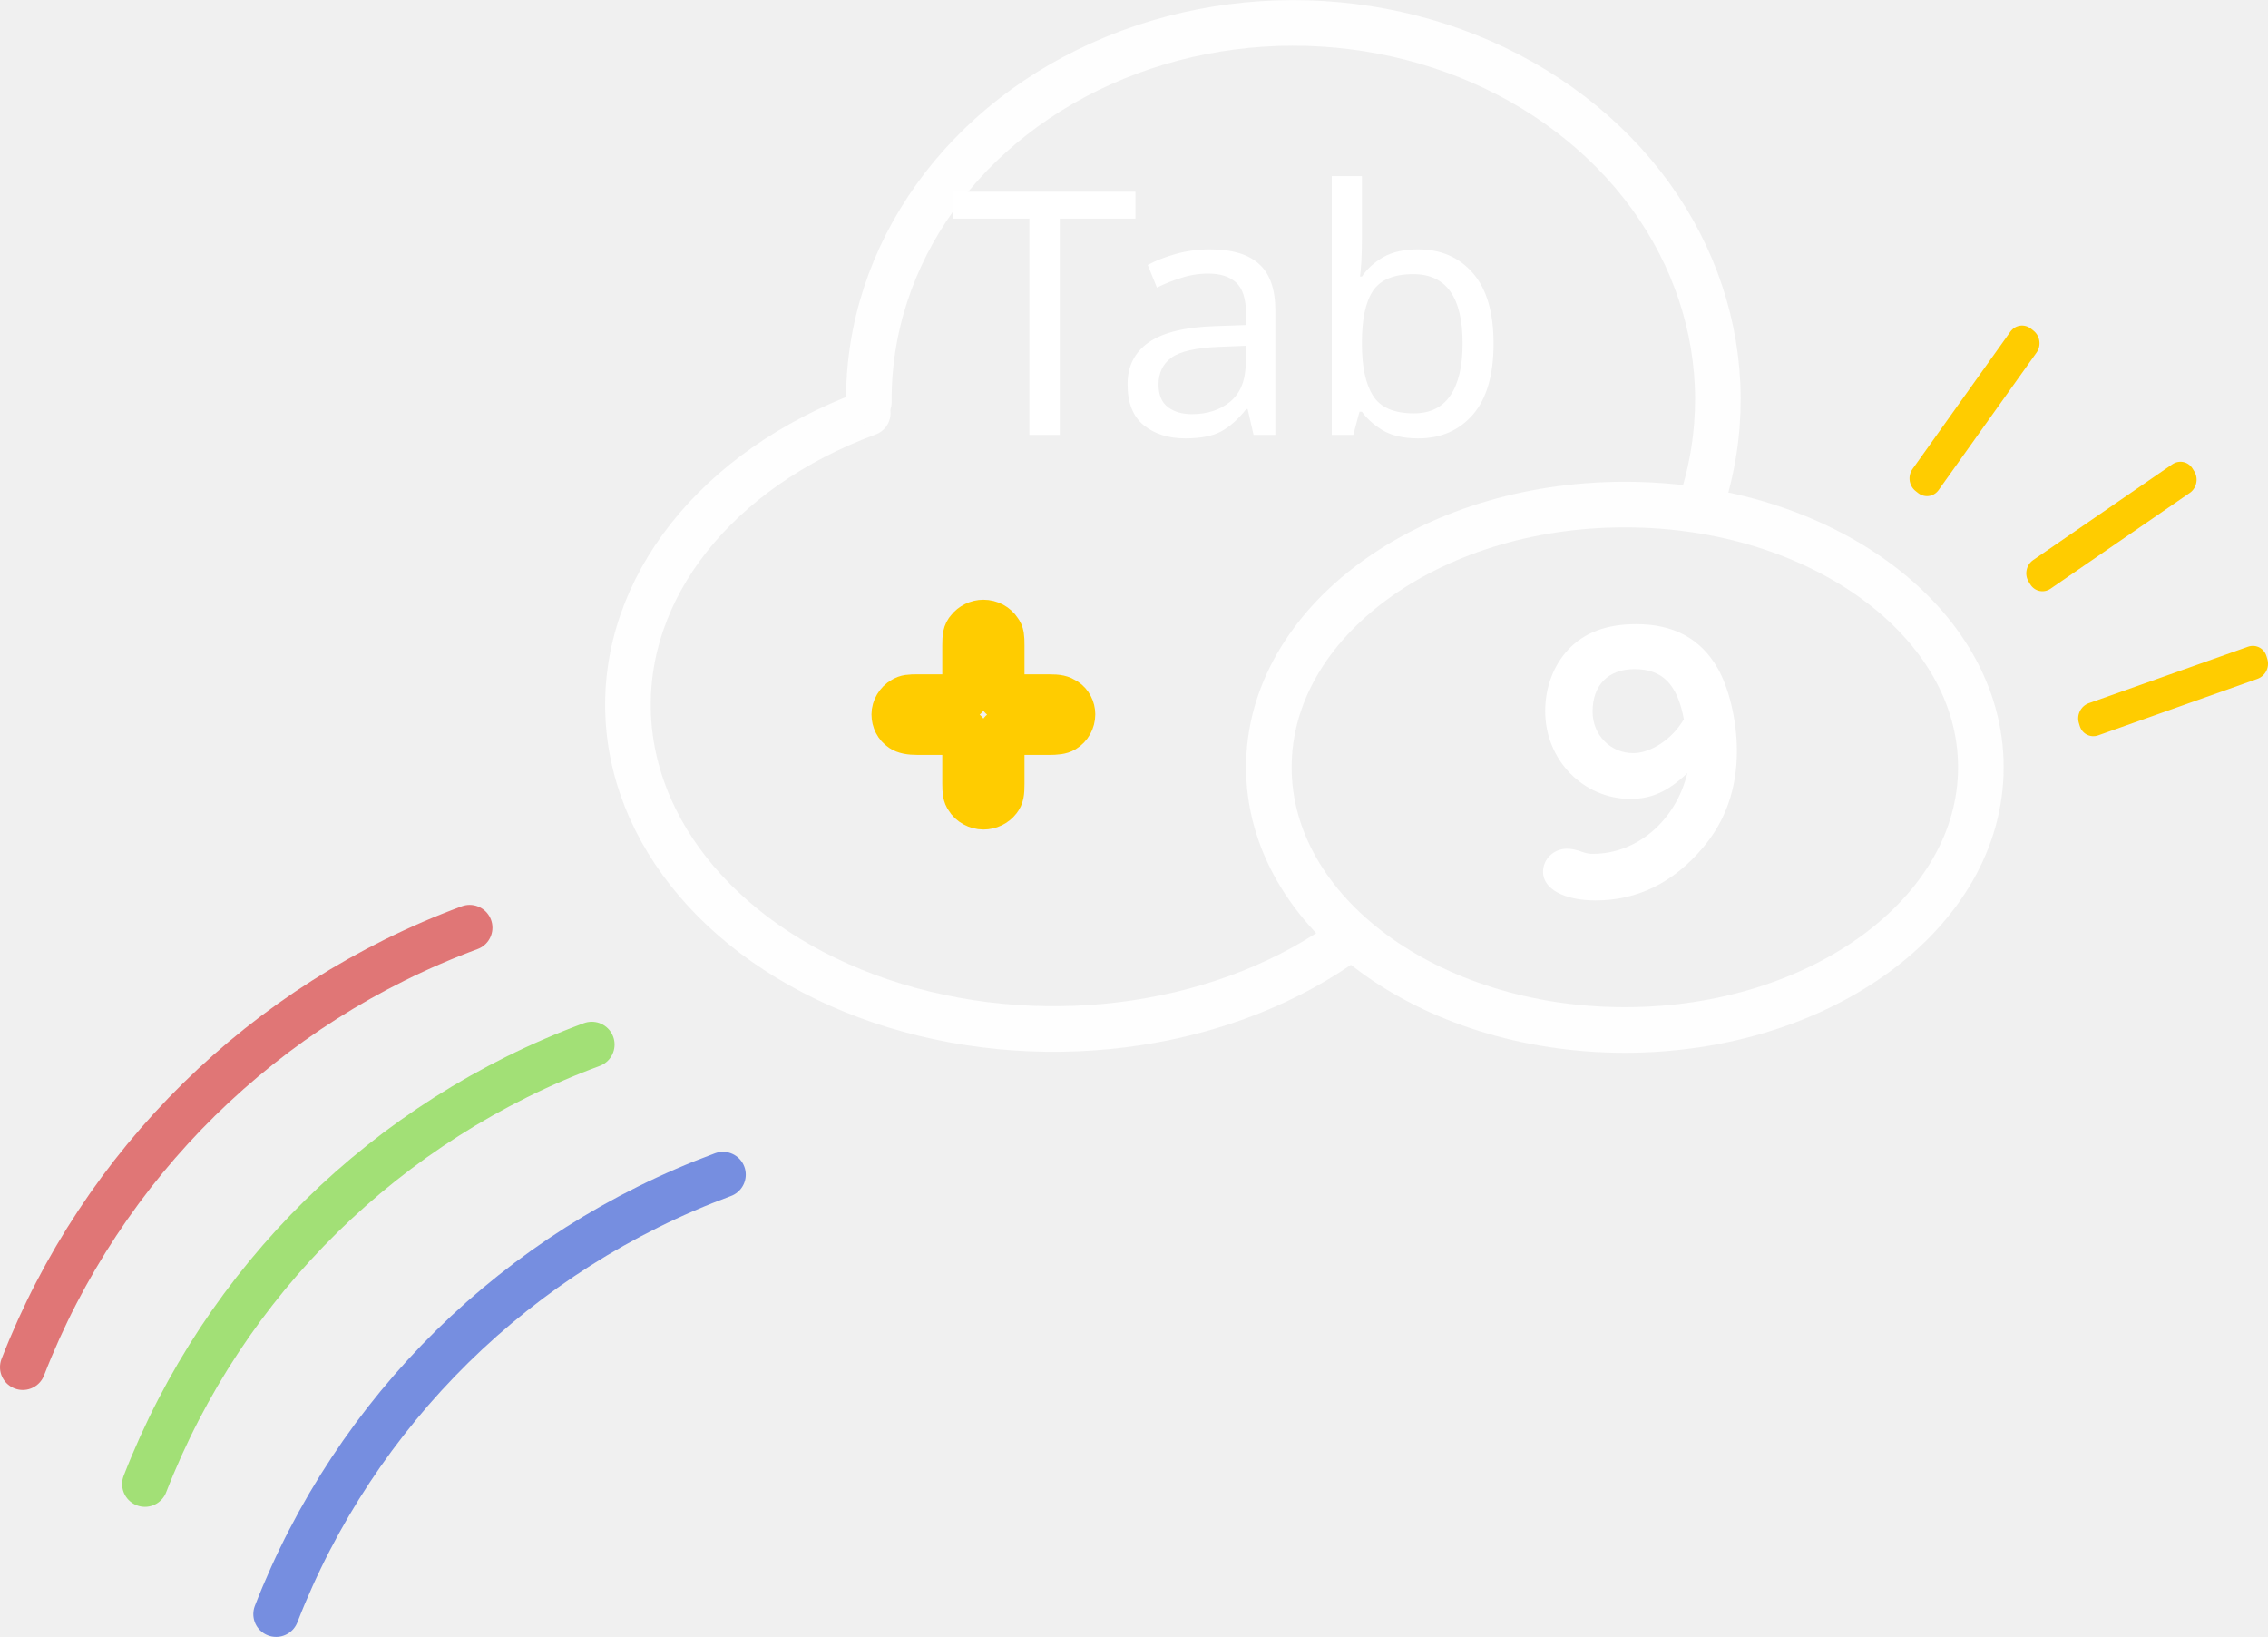
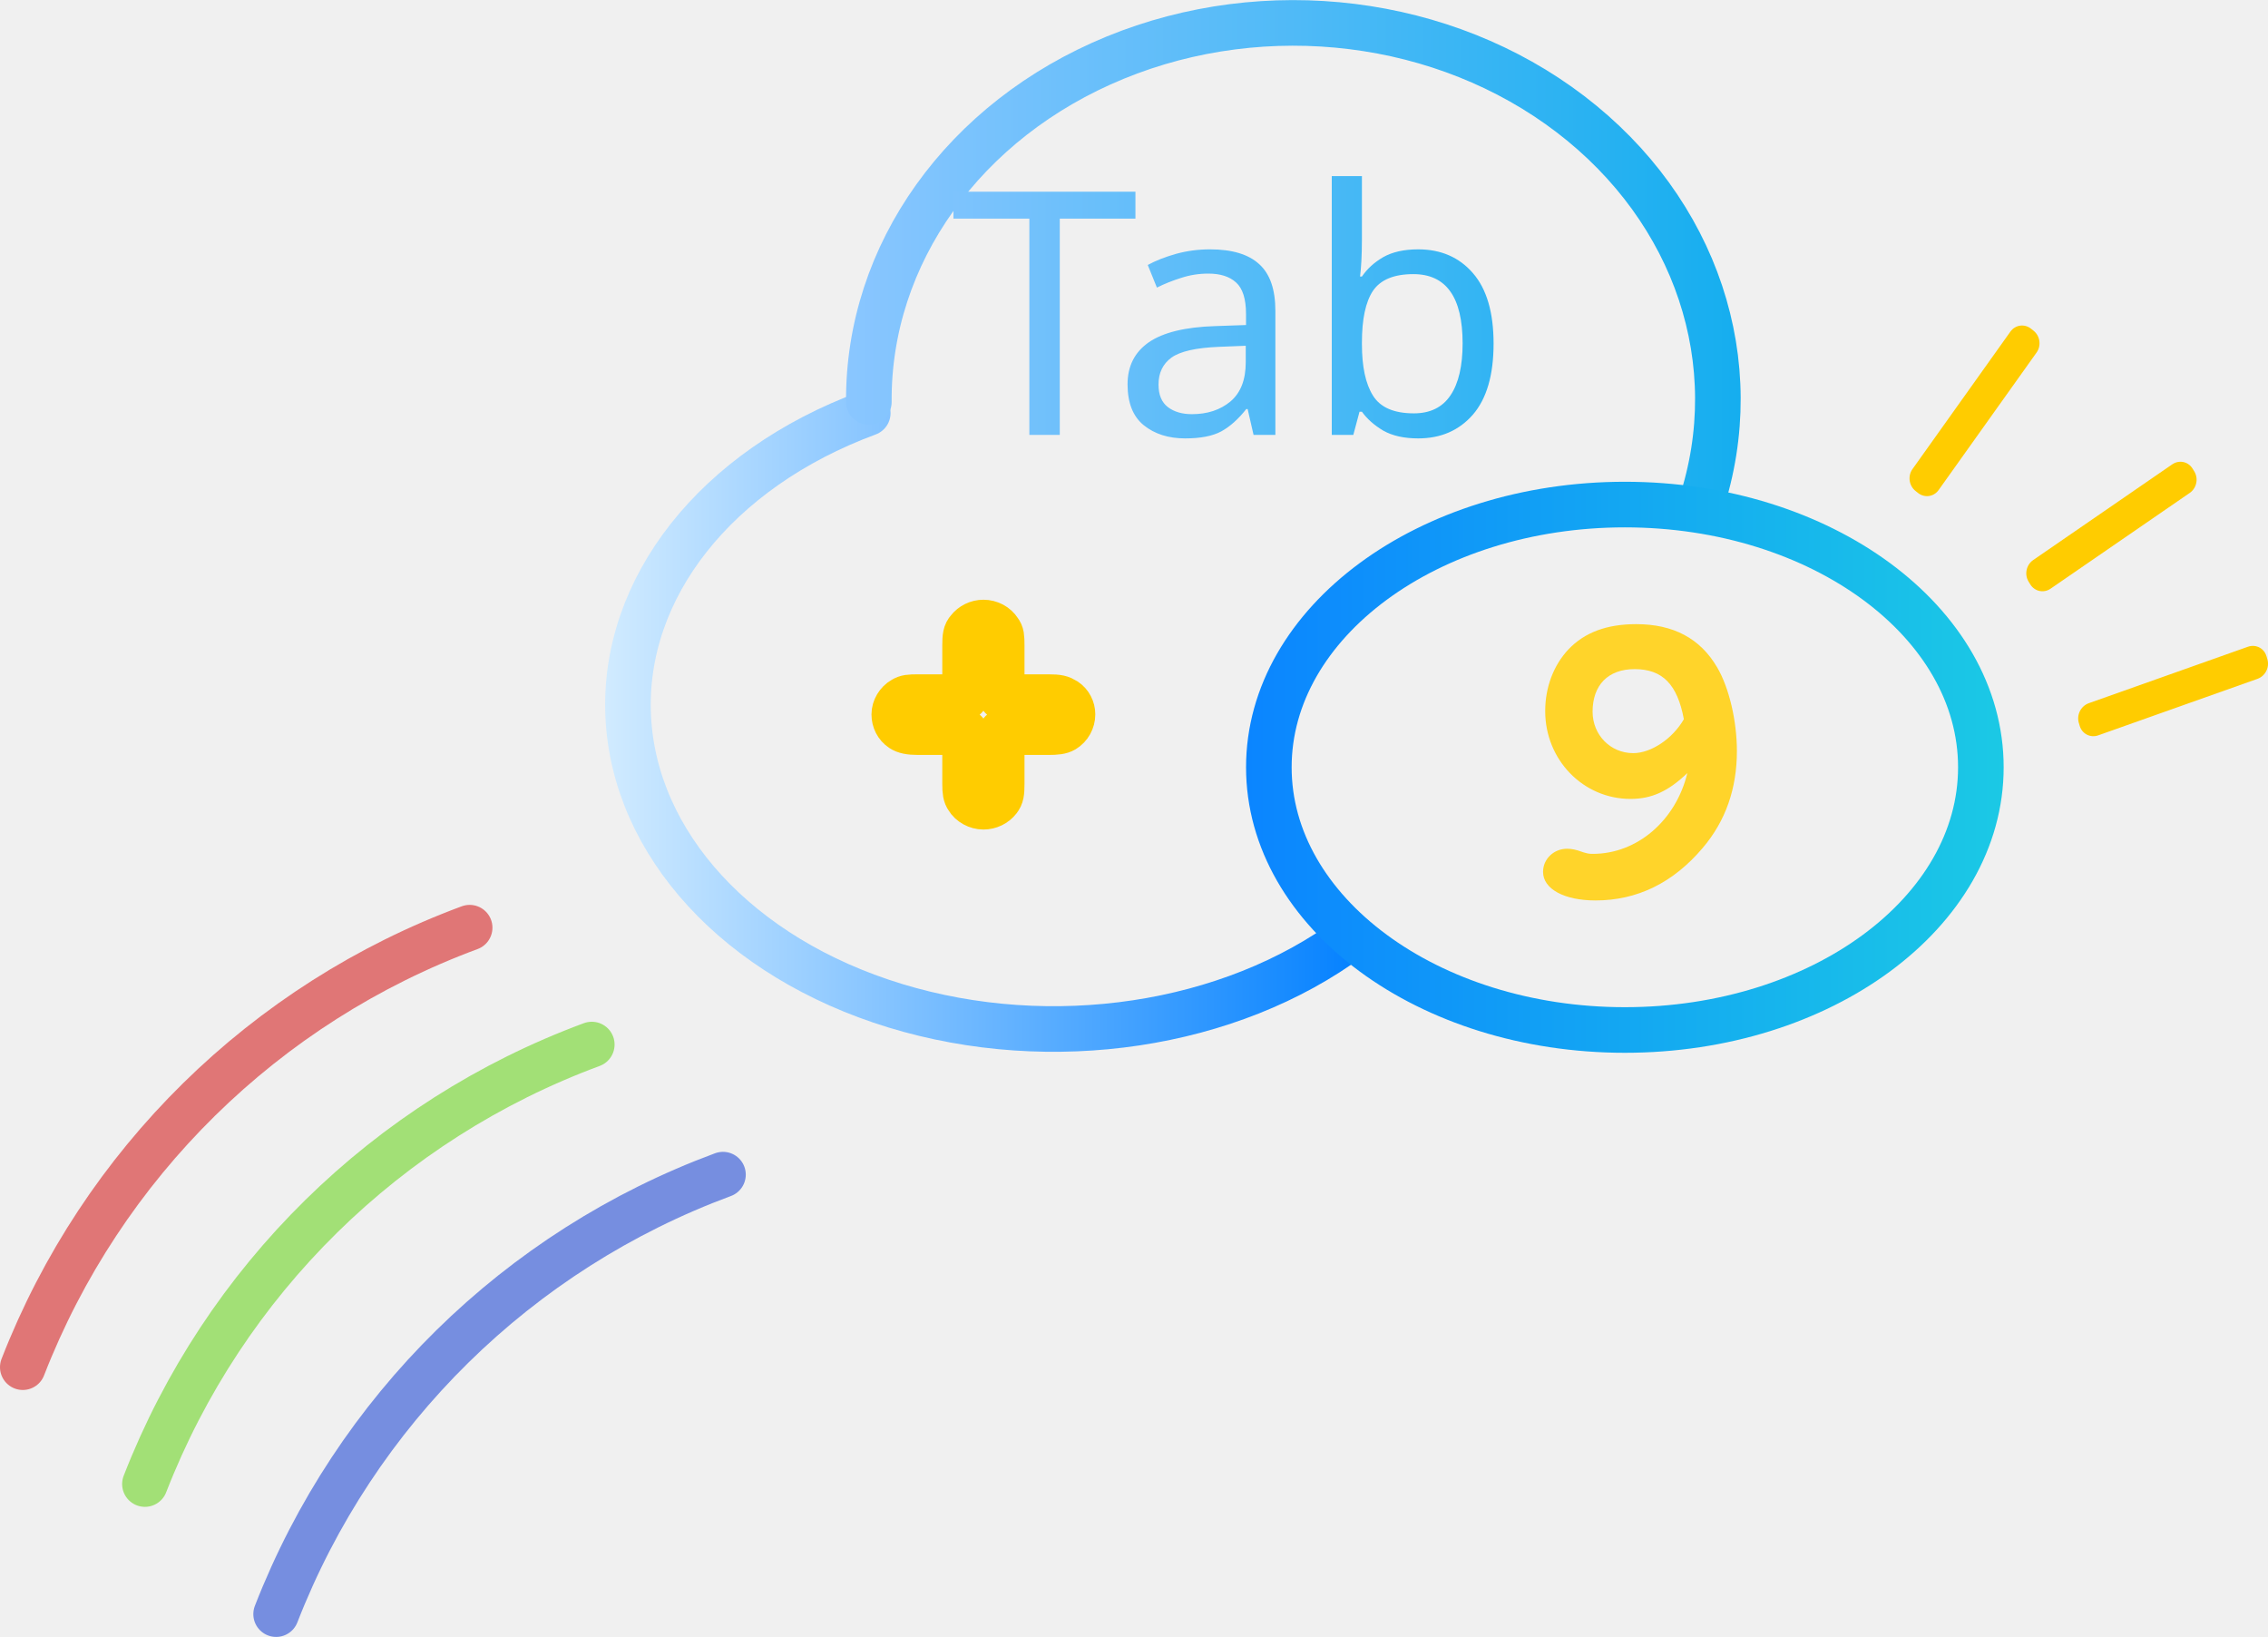
- <svg xmlns="http://www.w3.org/2000/svg" width="497.482" height="358.966" viewBox="0 0 131.625 94.976" version="1.1" id="svg5">
-   <defs id="defs2" />
+ <svg xmlns="http://www.w3.org/2000/svg" xmlns:xlink="http://www.w3.org/1999/xlink" width="497.482" height="358.966" viewBox="0 0 131.625 94.976" version="1.1" id="svg5">
+   <defs id="defs2">
+     <linearGradient id="linearGradient5177">
+       <stop style="stop-color:#7dc3fd;stop-opacity:1;" offset="0" id="stop5173" />
+       <stop style="stop-color:#27b2f1;stop-opacity:1;" offset="1" id="stop5175" />
+     </linearGradient>
+     <linearGradient id="linearGradient4938">
+       <stop style="stop-color:#fefefe;stop-opacity:1;" offset="0" id="stop4934" />
+       <stop style="stop-color:#fefefe;stop-opacity:0;" offset="1" id="stop4936" />
+     </linearGradient>
+     <linearGradient id="linearGradient1568">
+       <stop style="stop-color:#0b85ff;stop-opacity:1;" offset="0" id="stop1564" />
+       <stop style="stop-color:#1bc9e5;stop-opacity:1;" offset="1" id="stop1566" />
+     </linearGradient>
+     <linearGradient id="linearGradient1008">
+       <stop style="stop-color:#8ac6ff;stop-opacity:1;" offset="0" id="stop1004" />
+       <stop style="stop-color:#15aeef;stop-opacity:1;" offset="1" id="stop1006" />
+     </linearGradient>
+     <linearGradient id="linearGradient996">
+       <stop style="stop-color:#d1ebff;stop-opacity:1;" offset="0" id="stop992" />
+       <stop style="stop-color:#007fff;stop-opacity:1;" offset="1" id="stop994" />
+     </linearGradient>
+     <linearGradient xlink:href="#linearGradient996" id="linearGradient1002" x1="81.306" y1="116.186" x2="125.893" y2="116.186" gradientUnits="userSpaceOnUse" />
+     <linearGradient xlink:href="#linearGradient1008" id="linearGradient1010" x1="95.288" y1="89.662" x2="147.202" y2="89.662" gradientUnits="userSpaceOnUse" />
+     <linearGradient xlink:href="#linearGradient1568" id="linearGradient1570" x1="118.502" y1="118.863" x2="162.469" y2="118.863" gradientUnits="userSpaceOnUse" />
+     <linearGradient xlink:href="#linearGradient4938" id="linearGradient4940" x1="100.289" y1="91.914" x2="138.752" y2="91.914" gradientUnits="userSpaceOnUse" />
+     <linearGradient xlink:href="#linearGradient5177" id="linearGradient5179" x1="101.612" y1="91.914" x2="137.429" y2="91.914" gradientUnits="userSpaceOnUse" />
+   </defs>
  <g id="layer1" transform="translate(-46.18628,-74.34487)">
    <path style="fill:none;stroke:#e07676;stroke-width:2.646;stroke-linecap:round;stroke-dasharray:none;stroke-opacity:1" id="path111" d="M 47.509,153.67 A 44.315,44.315 0 0 1 73.443,128.17" />
    <path style="fill:none;stroke:#a2e076;stroke-width:2.646;stroke-linecap:round;stroke-dasharray:none;stroke-opacity:1" id="path111-3" d="M 54.597,160.451 A 44.315,44.315 0 0 1 80.531,134.951" />
    <path style="fill:none;stroke:#768ee0;stroke-width:2.646;stroke-linecap:round;stroke-dasharray:none;stroke-opacity:1" id="path111-6" d="M 62.211,167.998 A 44.315,44.315 0 0 1 88.145,142.499" />
-     <path style="fill:none;stroke:#fefefe;stroke-width:2.646;stroke-linecap:round;stroke-dasharray:none;stroke-opacity:1" id="path1616" d="M 124.57,128.715 A 24.705,18.812 0 0 1 98.129,132.694 24.705,18.812 0 0 1 82.645,115.895 24.705,18.812 0 0 1 96.547,98.312" />
-     <path style="fill:none;stroke:#fefefe;stroke-width:2.646;stroke-linecap:round;stroke-dasharray:none;stroke-opacity:1" id="path1616-7" d="m 96.611,97.666 a 24.637,21.842 0 0 1 14.294,-19.975 24.637,21.842 0 0 1 26.425,3.279 24.637,21.842 0 0 1 7.56,22.686" />
-     <ellipse style="fill:none;stroke:#fefefe;stroke-width:2.646;stroke-linecap:round;stroke-dasharray:none;stroke-opacity:1" id="path1616-5" cx="140.486" cy="118.863" rx="20.661" ry="15.243" />
-     <text xml:space="preserve" style="font-size:19.756px;fill:none;stroke:#fefefe;stroke-width:2.646;stroke-linecap:round;stroke-dasharray:none;stroke-opacity:1" x="101.316" y="99.579" id="text1712">
-       <tspan id="tspan1710" style="font-style:normal;font-variant:normal;font-weight:normal;font-stretch:normal;font-size:19.756px;font-family:Comfortaa;-inkscape-font-specification:Comfortaa;fill:#ffffff;stroke:#fefefe;stroke-width:2.646;stroke-opacity:0" x="101.316" y="99.579">Tab</tspan>
+     <path style="fill:none;stroke:url(#linearGradient1002);stroke-width:2.646;stroke-linecap:round;stroke-dasharray:none;stroke-opacity:1;fill-opacity:1" id="path1616" d="M 124.57,128.715 A 24.705,18.812 0 0 1 98.129,132.694 24.705,18.812 0 0 1 82.645,115.895 24.705,18.812 0 0 1 96.547,98.312" />
+     <path style="fill:none;stroke:url(#linearGradient1010);stroke-width:2.646;stroke-linecap:round;stroke-dasharray:none;stroke-opacity:1" id="path1616-7" d="m 96.611,97.666 a 24.637,21.842 0 0 1 14.294,-19.975 24.637,21.842 0 0 1 26.425,3.279 24.637,21.842 0 0 1 7.56,22.686" />
+     <ellipse style="fill:none;stroke:url(#linearGradient1570);stroke-width:2.646;stroke-linecap:round;stroke-dasharray:none;stroke-opacity:1" id="path1616-5" cx="140.486" cy="118.863" rx="20.661" ry="15.243" />
+     <text xml:space="preserve" style="font-size:19.756px;fill:url(#linearGradient5179);stroke:url(#linearGradient4940);stroke-width:2.646;stroke-linecap:round;stroke-dasharray:none;stroke-opacity:1;fill-opacity:1" x="101.316" y="99.579" id="text1712">
+       <tspan id="tspan1710" style="font-style:normal;font-variant:normal;font-weight:normal;font-stretch:normal;font-size:19.756px;font-family:Comfortaa;-inkscape-font-specification:Comfortaa;fill:url(#linearGradient5179);stroke:none;stroke-width:2.646;stroke-opacity:0;fill-opacity:1" x="101.316" y="99.579">Tab</tspan>
    </text>
-     <text xml:space="preserve" style="font-style:normal;font-variant:normal;font-weight:normal;font-stretch:normal;font-size:25.4px;font-family:D050000L;-inkscape-font-specification:D050000L;fill:#ffffff;stroke:#fefefe;stroke-width:2.646;stroke-linecap:round;stroke-dasharray:none;stroke-opacity:0" x="133.144" y="126.23" id="text4002">
-       <tspan id="tspan4000" style="font-style:normal;font-variant:normal;font-weight:bold;font-stretch:normal;font-family:'Nimbus Mono PS';-inkscape-font-specification:'Nimbus Mono PS Bold';stroke-width:2.646" x="133.144" y="126.23">9</tspan>
+     <text xml:space="preserve" style="font-style:normal;font-variant:normal;font-weight:normal;font-stretch:normal;font-size:25.4px;font-family:D050000L;-inkscape-font-specification:D050000L;fill:#ffd42a;stroke:#fefefe;stroke-width:2.646;stroke-linecap:round;stroke-dasharray:none;stroke-opacity:0" x="133.144" y="126.23" id="text4002">
+       <tspan id="tspan4000" style="font-style:normal;font-variant:normal;font-weight:bold;font-stretch:normal;font-family:'Nimbus Mono PS';-inkscape-font-specification:'Nimbus Mono PS Bold';stroke-width:2.646;fill:#ffd42a" x="133.144" y="126.23">9</tspan>
    </text>
    <rect style="fill:none;fill-opacity:0;stroke:#ffcc00;stroke-width:1.757;stroke-linecap:round;stroke-linejoin:round;stroke-dasharray:none;stroke-opacity:1" id="rect4784" width="9.8" height="0.187" x="18.555" y="188.092" transform="matrix(0.5802941,-0.814407,0.7820372,0.6232317,0,0)" />
    <rect style="fill:none;fill-opacity:0;stroke:#ffcc00;stroke-width:1.757;stroke-linecap:round;stroke-linejoin:round;stroke-dasharray:none;stroke-opacity:1" id="rect4784-4" width="9.8" height="0.187" x="84.447" y="182.222" transform="matrix(0.8238417,-0.5668199,0.5217168,0.8531187,0,0)" />
    <rect style="fill:none;fill-opacity:0;stroke:#ffcc00;stroke-width:1.757;stroke-linecap:round;stroke-linejoin:round;stroke-dasharray:none;stroke-opacity:1" id="rect4784-4-7" width="9.8" height="0.187" x="128.143" y="165.6" transform="matrix(0.9424738,-0.3342801,0.2831364,0.9590797,0,0)" />
    <text xml:space="preserve" style="font-style:normal;font-variant:normal;font-weight:bold;font-stretch:normal;font-size:19.756px;font-family:'Nimbus Mono PS';-inkscape-font-specification:'Nimbus Mono PS Bold';fill:none;fill-opacity:0;stroke:#ffcc00;stroke-width:2.646;stroke-linecap:round;stroke-linejoin:round;stroke-dasharray:none;stroke-opacity:1" x="97.335" y="121.152" id="text6660">
      <tspan id="tspan6658" style="stroke-width:2.646" x="97.335" y="121.152">+</tspan>
    </text>
  </g>
</svg>
